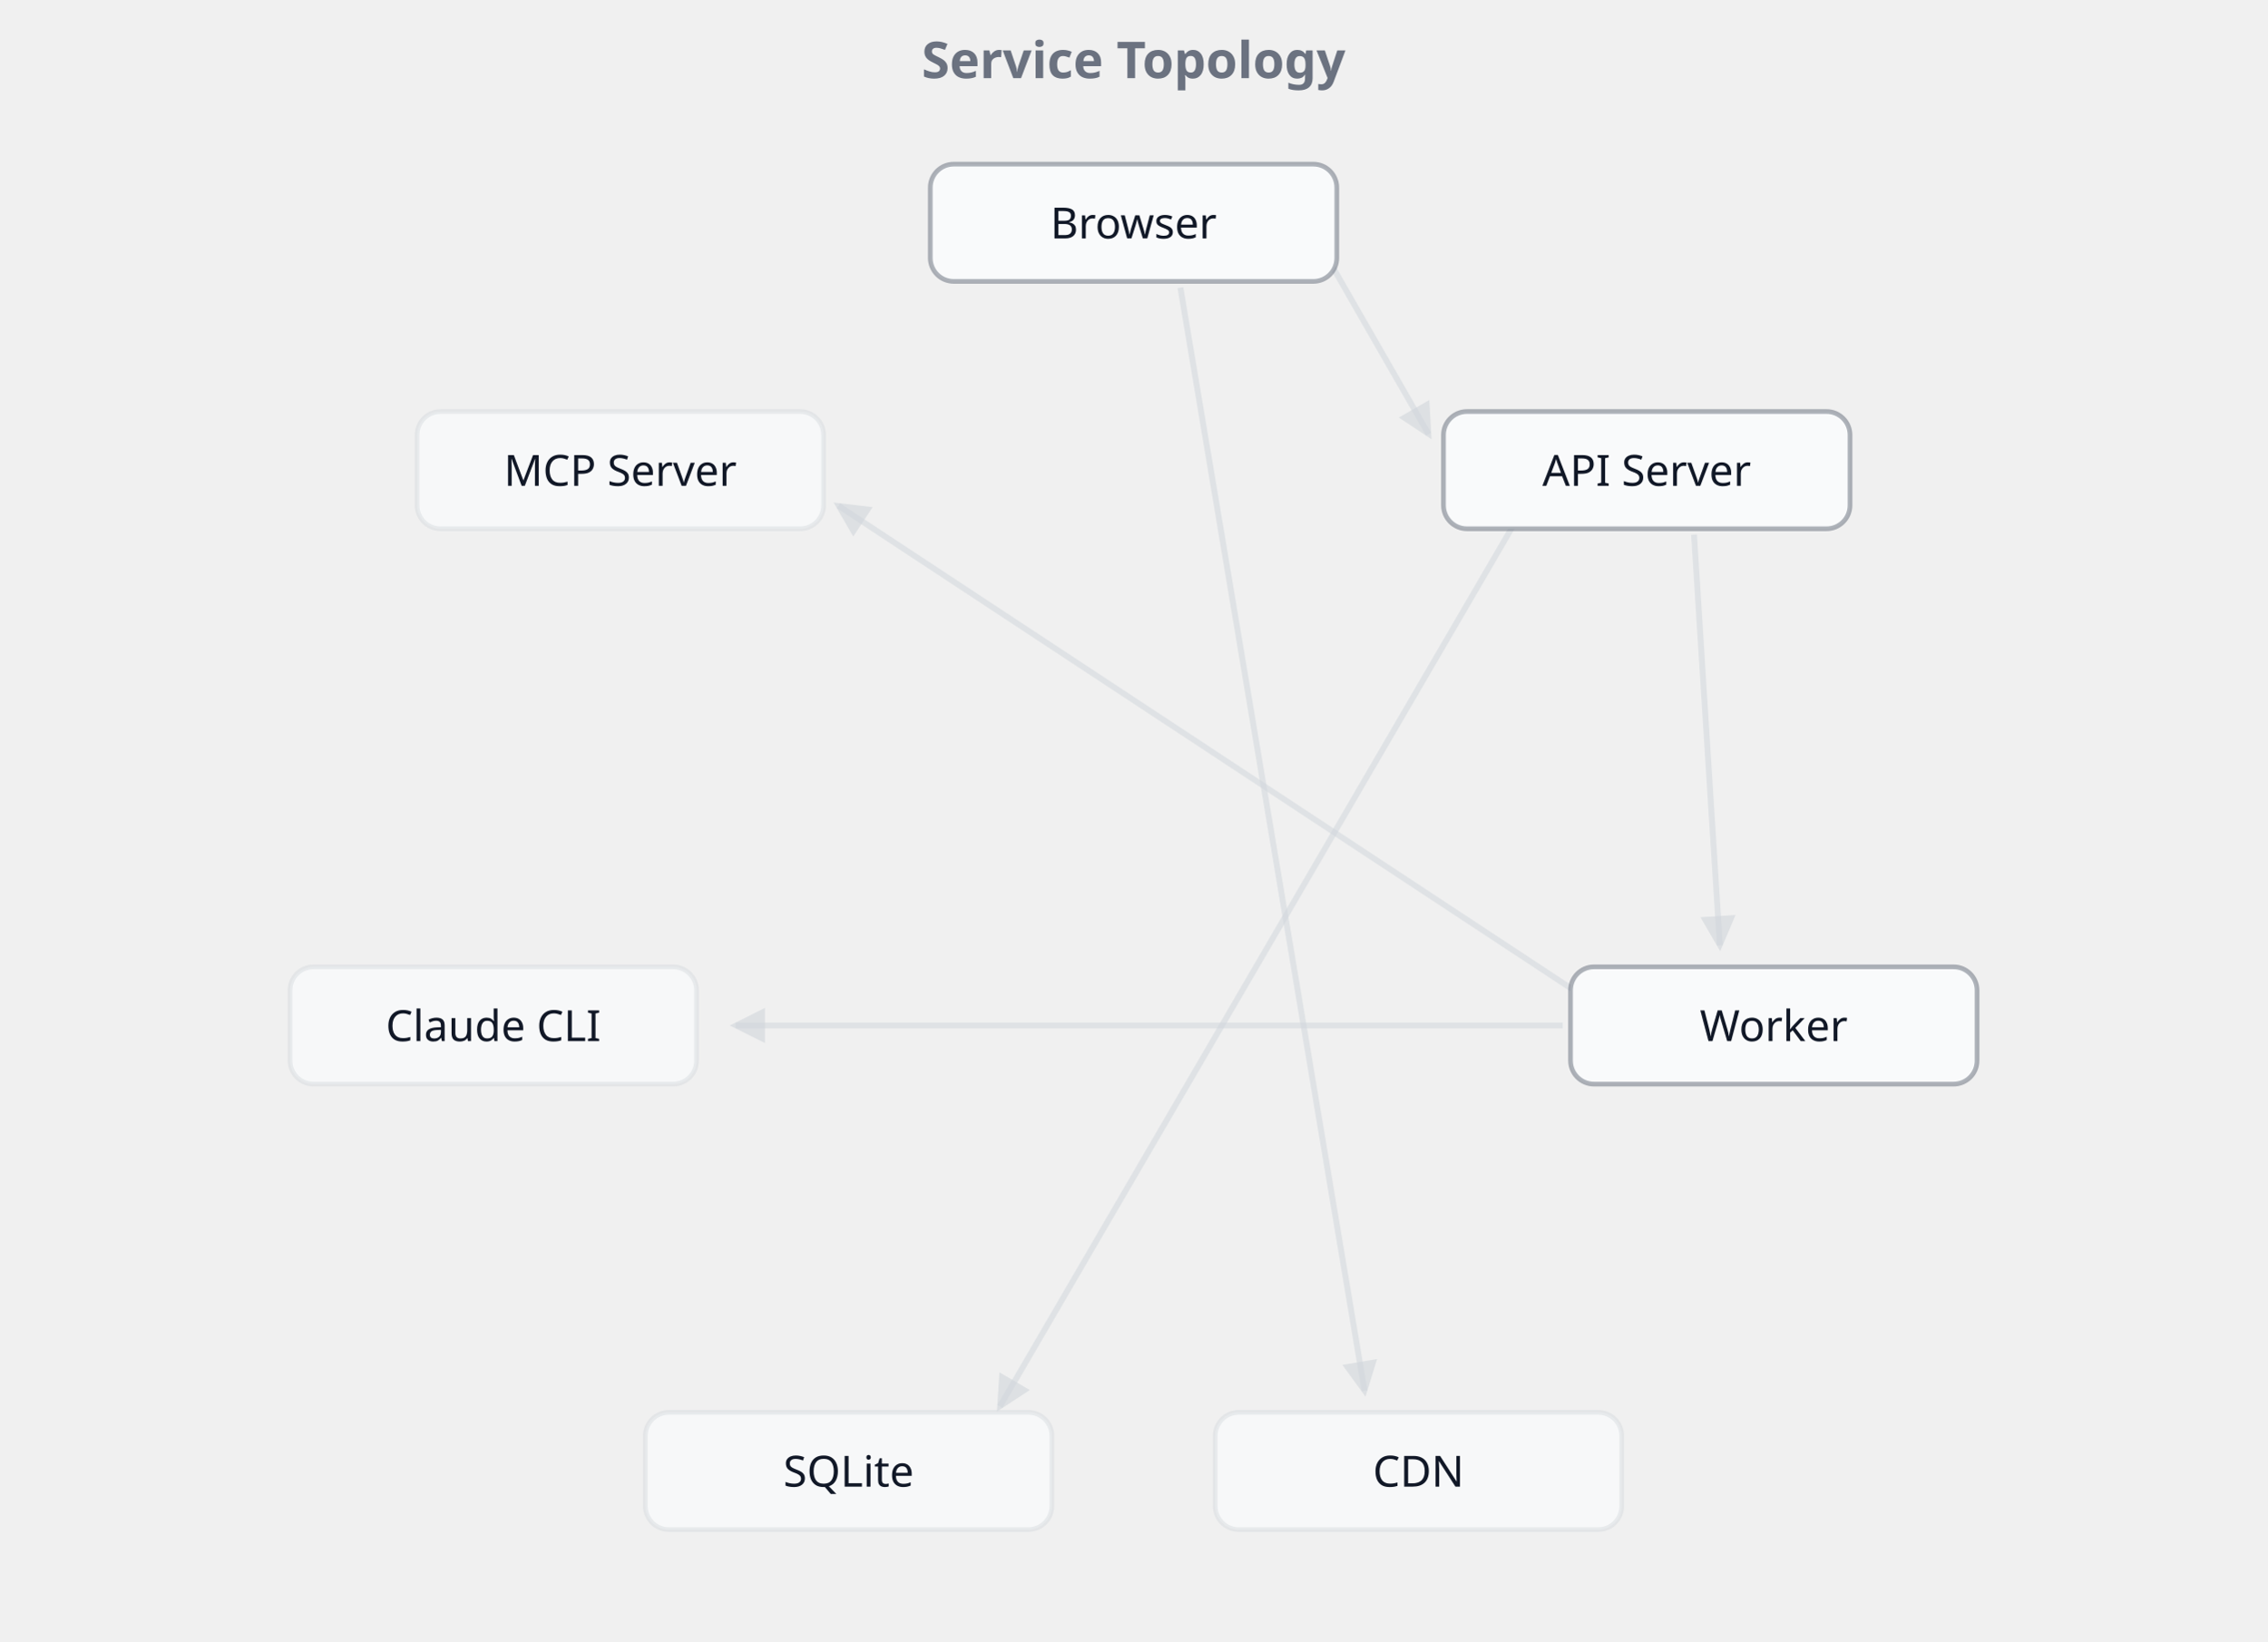
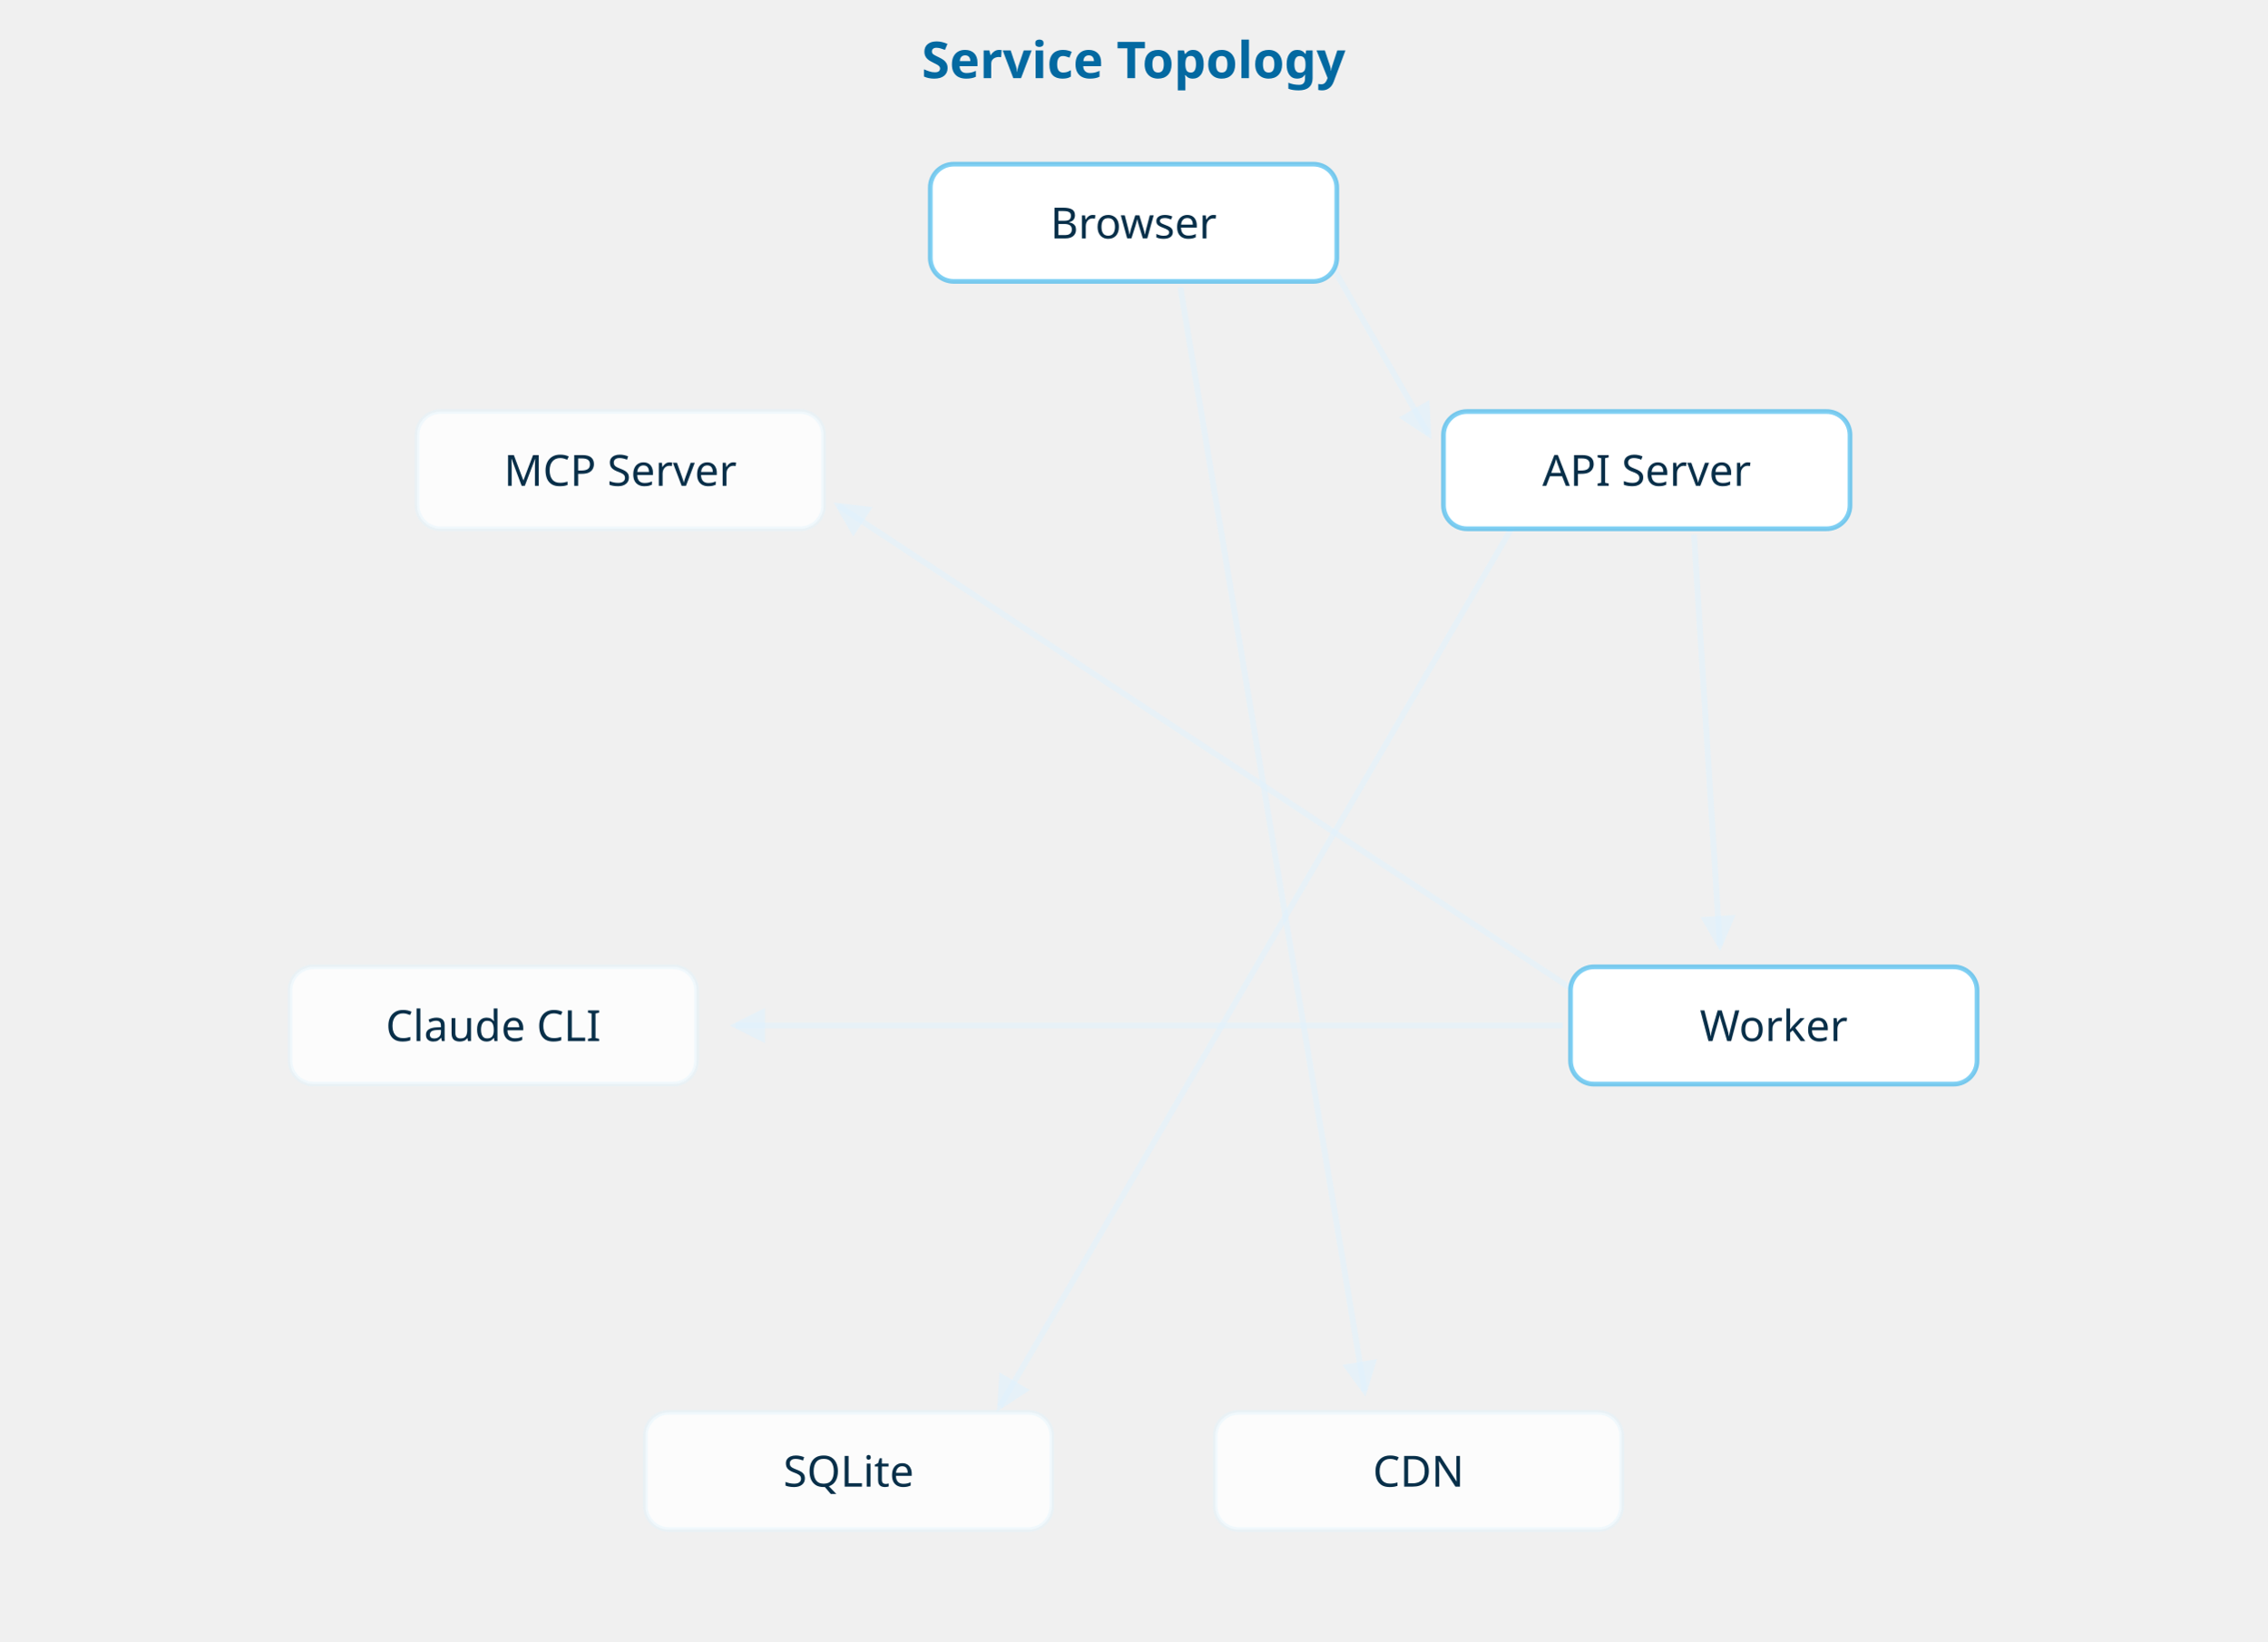
- <svg xmlns="http://www.w3.org/2000/svg" viewBox="0 0 580 420" style="width:100%;height:auto;background:#ffffff;border-radius:8px">
-   <text x="290" y="20" text-anchor="middle" font-size="13" fill="#6b7280" font-family="system-ui,sans-serif" font-weight="600">Service Topology</text>
+ <svg xmlns="http://www.w3.org/2000/svg" viewBox="0 0 580 420" style="width:100%;height:auto;background:#f0f9ff;border-radius:8px">
+   <text x="290" y="20" text-anchor="middle" font-size="13" fill="#0369a1" font-family="system-ui,sans-serif" font-weight="600">Service Topology</text>
  <defs>
    <marker id="net-arr" markerWidth="6" markerHeight="6" refX="5" refY="3" orient="auto">
-       <path d="M0,0 L6,3 L0,6 Z" fill="#d1d5db99" />
+       <path d="M0,0 L6,3 L0,6 Z" fill="#e0f2fe99" />
    </marker>
  </defs>
-   <line x1="338.7" y1="64.4" x2="365.5" y2="111.1" stroke="#d1d5db88" stroke-width="1.5" marker-end="url(#net-arr)" />
-   <line x1="302.0" y1="73.6" x2="349.1" y2="355.9" stroke="#d1d5db88" stroke-width="1.5" marker-end="url(#net-arr)" />
-   <line x1="433.4" y1="136.8" x2="440.0" y2="241.9" stroke="#d1d5db88" stroke-width="1.5" marker-end="url(#net-arr)" />
-   <line x1="387.7" y1="133.5" x2="255.8" y2="359.9" stroke="#d1d5db88" stroke-width="1.5" marker-end="url(#net-arr)" />
-   <line x1="399.8" y1="262.4" x2="188.2" y2="262.4" stroke="#d1d5db88" stroke-width="1.5" marker-end="url(#net-arr)" />
-   <line x1="405.1" y1="255.0" x2="214.5" y2="129.4" stroke="#d1d5db88" stroke-width="1.5" marker-end="url(#net-arr)" />
-   <rect x="238.0" y="42.0" width="104" height="30" rx="6" fill="#f9fafb" stroke="#6b728088" stroke-width="1.2" />
-   <text x="290.0" y="61.0" text-anchor="middle" font-size="11" fill="#111827" font-family="system-ui,sans-serif">Browser</text>
-   <rect x="369.3" y="105.3" width="104" height="30" rx="6" fill="#f9fafb" stroke="#6b728088" stroke-width="1.2" />
-   <text x="421.3" y="124.3" text-anchor="middle" font-size="11" fill="#111827" font-family="system-ui,sans-serif">API Server</text>
-   <rect x="401.8" y="247.4" width="104" height="30" rx="6" fill="#f9fafb" stroke="#6b728088" stroke-width="1.2" />
-   <text x="453.8" y="266.4" text-anchor="middle" font-size="11" fill="#111827" font-family="system-ui,sans-serif">Worker</text>
-   <rect x="310.9" y="361.4" width="104" height="30" rx="6" fill="#f9fafbcc" stroke="#d1d5db66" stroke-width="1.2" />
-   <text x="362.9" y="380.4" text-anchor="middle" font-size="11" fill="#111827" font-family="system-ui,sans-serif">CDN</text>
-   <rect x="165.1" y="361.4" width="104" height="30" rx="6" fill="#f9fafbcc" stroke="#d1d5db66" stroke-width="1.2" />
-   <text x="217.1" y="380.4" text-anchor="middle" font-size="11" fill="#111827" font-family="system-ui,sans-serif">SQLite</text>
-   <rect x="74.2" y="247.4" width="104" height="30" rx="6" fill="#f9fafbcc" stroke="#d1d5db66" stroke-width="1.2" />
-   <text x="126.2" y="266.4" text-anchor="middle" font-size="11" fill="#111827" font-family="system-ui,sans-serif">Claude CLI</text>
-   <rect x="106.7" y="105.3" width="104" height="30" rx="6" fill="#f9fafbcc" stroke="#d1d5db66" stroke-width="1.2" />
-   <text x="158.7" y="124.3" text-anchor="middle" font-size="11" fill="#111827" font-family="system-ui,sans-serif">MCP Server</text>
+   <line x1="338.7" y1="64.4" x2="365.5" y2="111.1" stroke="#e0f2fe88" stroke-width="1.5" marker-end="url(#net-arr)" />
+   <line x1="302.0" y1="73.6" x2="349.1" y2="355.9" stroke="#e0f2fe88" stroke-width="1.5" marker-end="url(#net-arr)" />
+   <line x1="433.4" y1="136.8" x2="440.0" y2="241.9" stroke="#e0f2fe88" stroke-width="1.5" marker-end="url(#net-arr)" />
+   <line x1="387.7" y1="133.5" x2="255.8" y2="359.9" stroke="#e0f2fe88" stroke-width="1.5" marker-end="url(#net-arr)" />
+   <line x1="399.8" y1="262.4" x2="188.2" y2="262.4" stroke="#e0f2fe88" stroke-width="1.5" marker-end="url(#net-arr)" />
+   <line x1="405.1" y1="255.0" x2="214.5" y2="129.4" stroke="#e0f2fe88" stroke-width="1.5" marker-end="url(#net-arr)" />
+   <rect x="238.0" y="42.0" width="104" height="30" rx="6" fill="#ffffff" stroke="#0ea5e988" stroke-width="1.2" />
+   <text x="290.0" y="61.0" text-anchor="middle" font-size="11" fill="#082f49" font-family="system-ui,sans-serif">Browser</text>
+   <rect x="369.3" y="105.3" width="104" height="30" rx="6" fill="#ffffff" stroke="#0ea5e988" stroke-width="1.2" />
+   <text x="421.3" y="124.3" text-anchor="middle" font-size="11" fill="#082f49" font-family="system-ui,sans-serif">API Server</text>
+   <rect x="401.8" y="247.4" width="104" height="30" rx="6" fill="#ffffff" stroke="#0ea5e988" stroke-width="1.2" />
+   <text x="453.8" y="266.4" text-anchor="middle" font-size="11" fill="#082f49" font-family="system-ui,sans-serif">Worker</text>
+   <rect x="310.9" y="361.4" width="104" height="30" rx="6" fill="#ffffffcc" stroke="#e0f2fe66" stroke-width="1.2" />
+   <text x="362.9" y="380.4" text-anchor="middle" font-size="11" fill="#082f49" font-family="system-ui,sans-serif">CDN</text>
+   <rect x="165.1" y="361.4" width="104" height="30" rx="6" fill="#ffffffcc" stroke="#e0f2fe66" stroke-width="1.2" />
+   <text x="217.1" y="380.4" text-anchor="middle" font-size="11" fill="#082f49" font-family="system-ui,sans-serif">SQLite</text>
+   <rect x="74.2" y="247.4" width="104" height="30" rx="6" fill="#ffffffcc" stroke="#e0f2fe66" stroke-width="1.2" />
+   <text x="126.2" y="266.4" text-anchor="middle" font-size="11" fill="#082f49" font-family="system-ui,sans-serif">Claude CLI</text>
+   <rect x="106.7" y="105.3" width="104" height="30" rx="6" fill="#ffffffcc" stroke="#e0f2fe66" stroke-width="1.2" />
+   <text x="158.7" y="124.3" text-anchor="middle" font-size="11" fill="#082f49" font-family="system-ui,sans-serif">MCP Server</text>
</svg>
